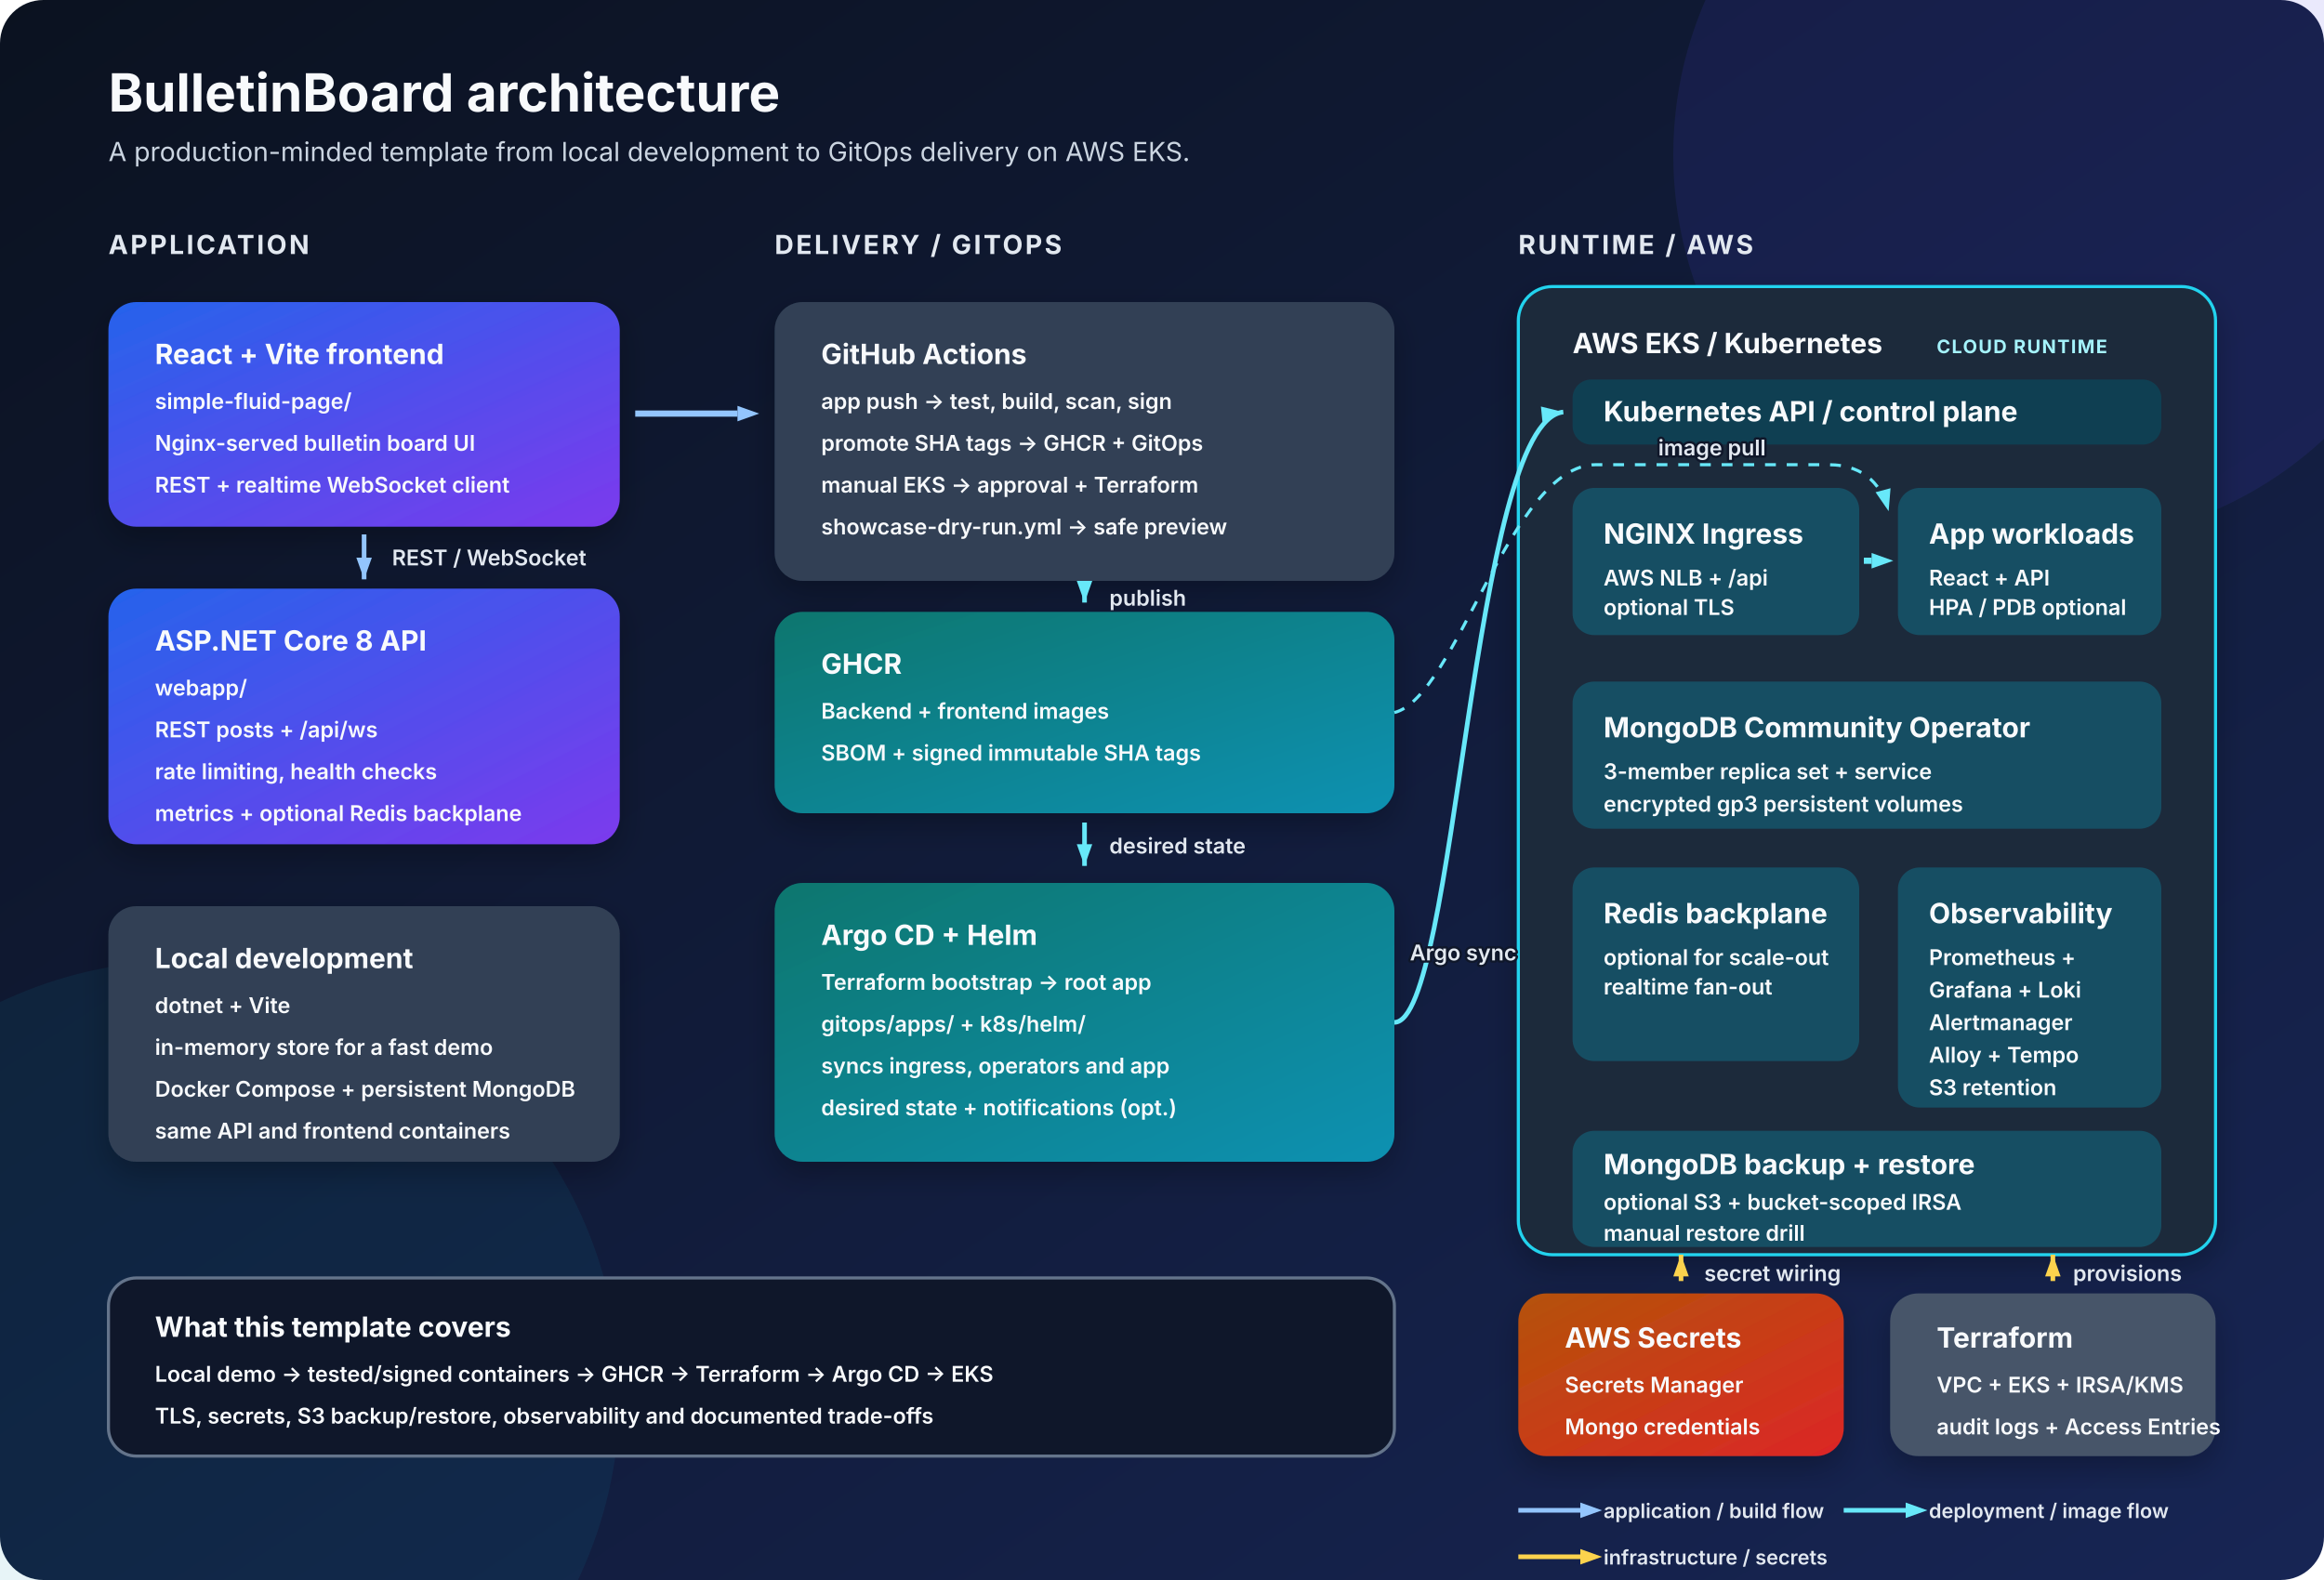
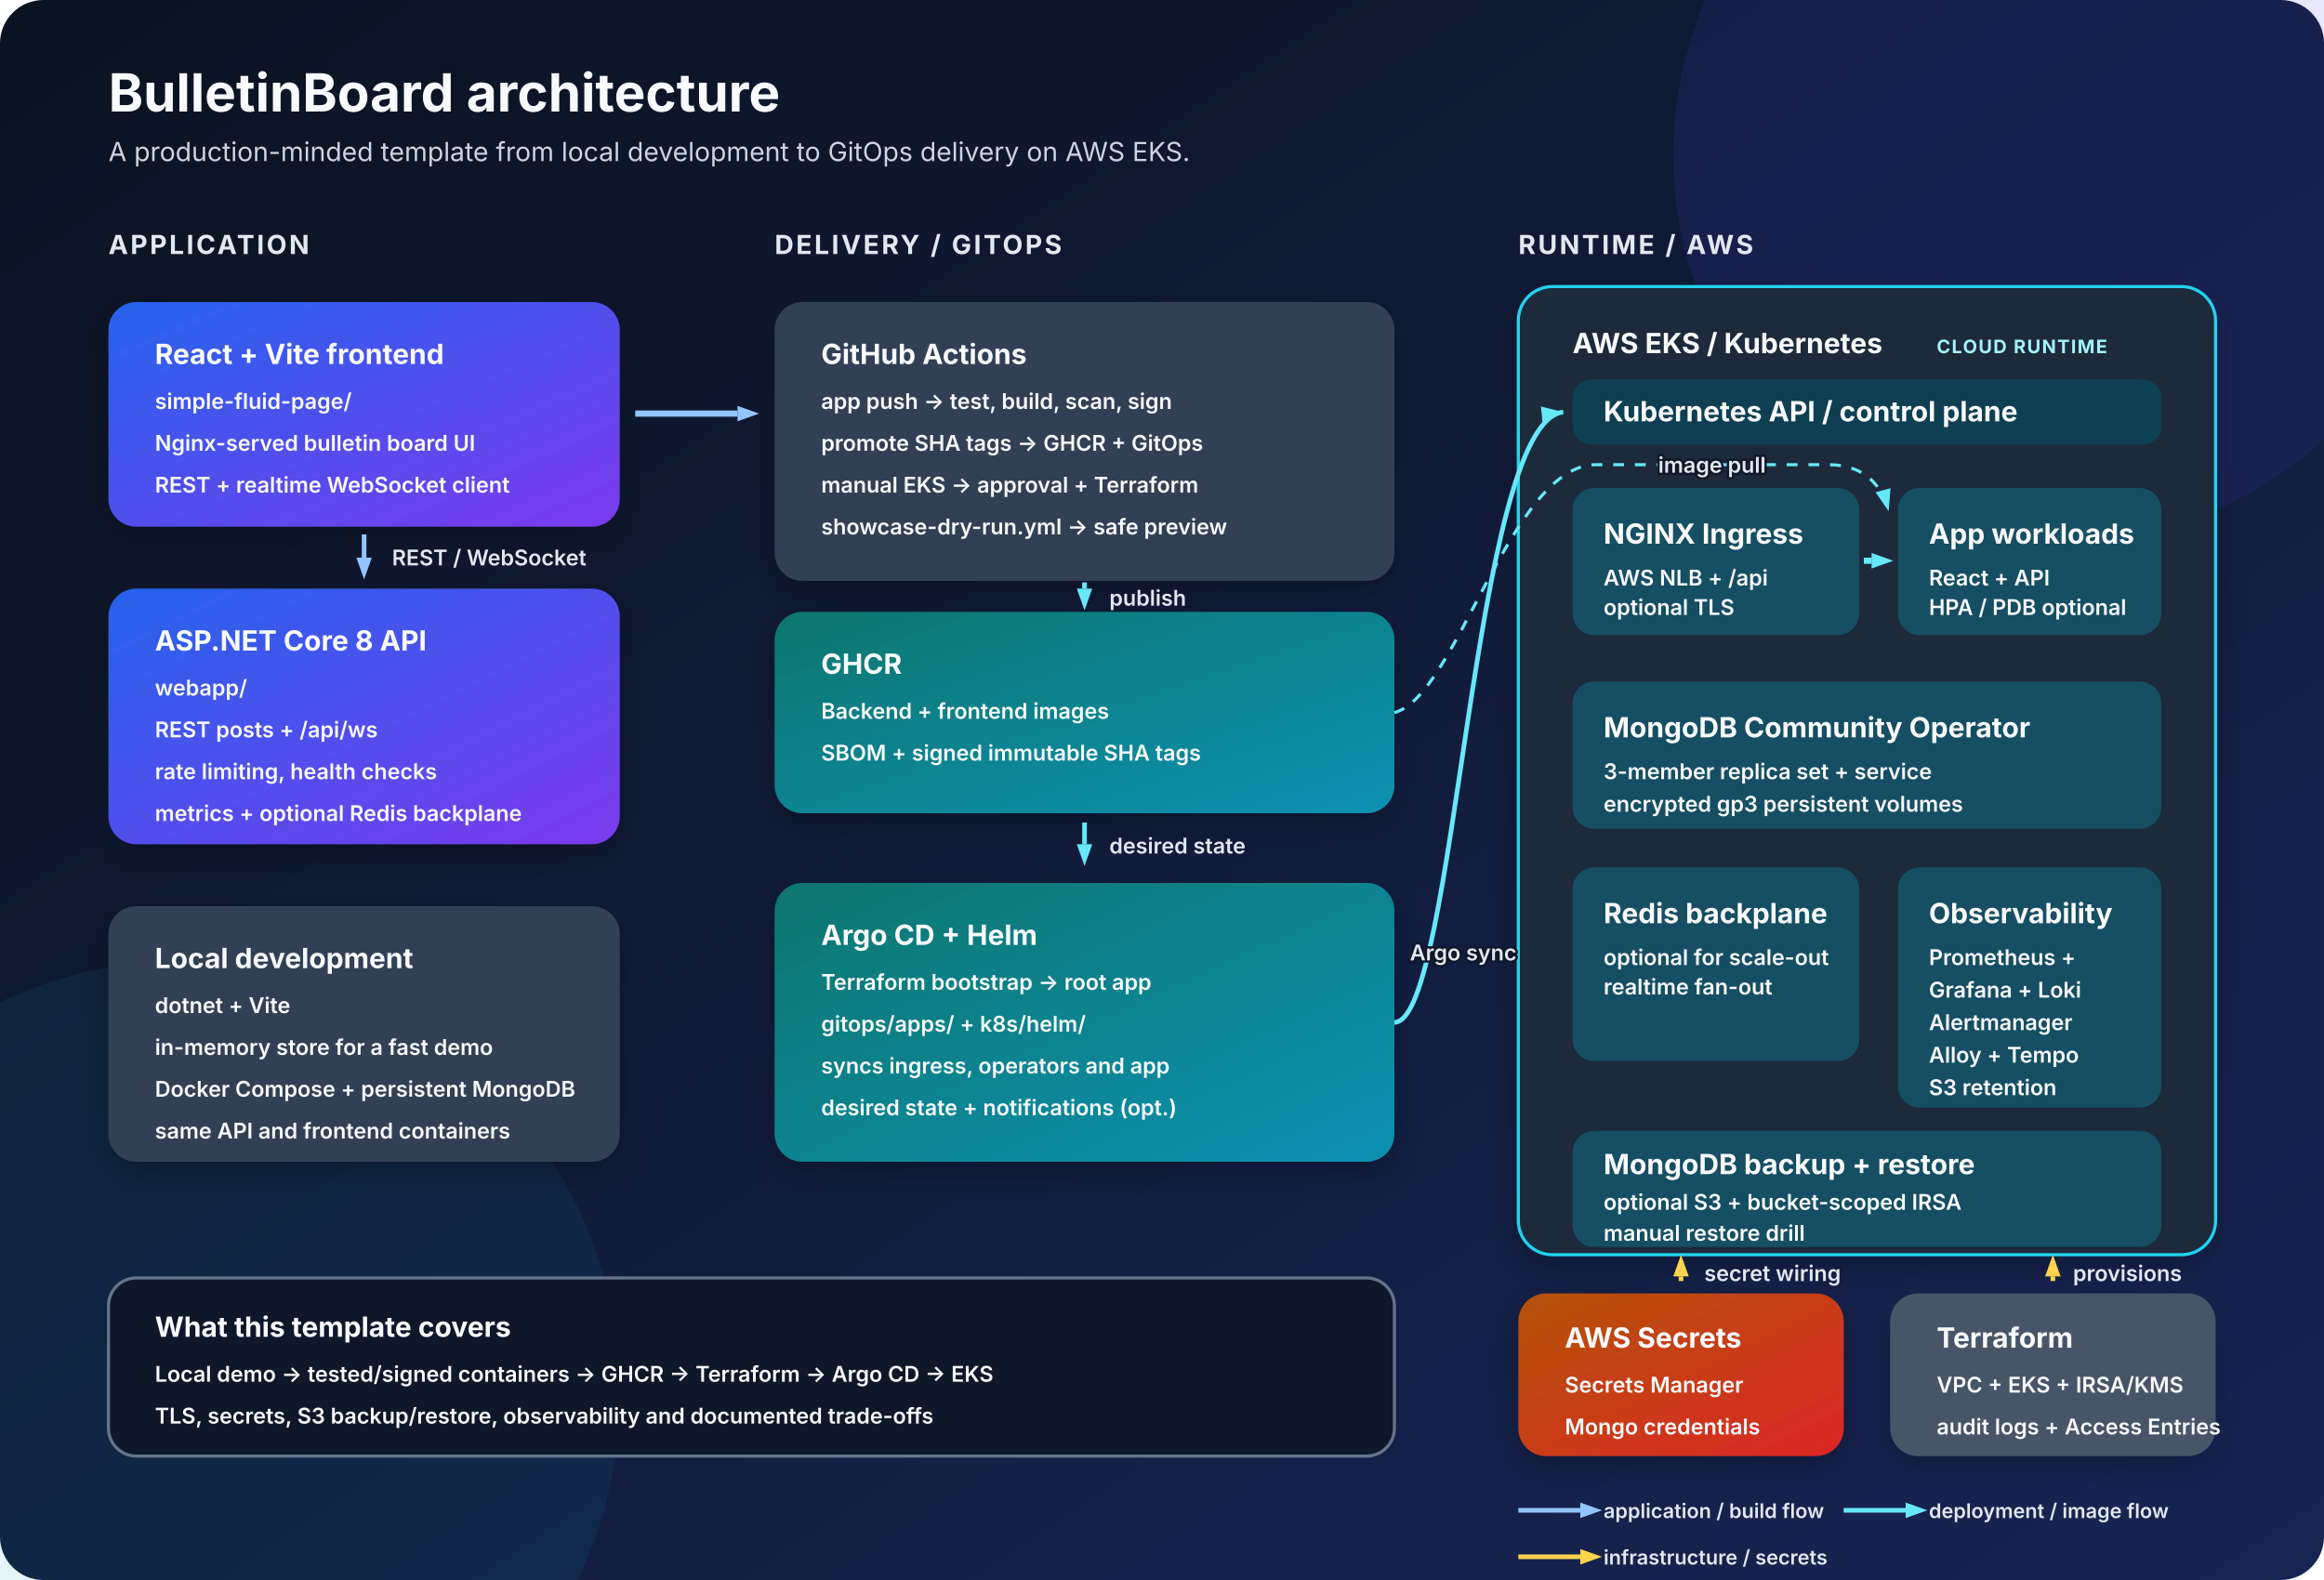
<svg xmlns="http://www.w3.org/2000/svg" width="1500" height="1020" viewBox="0 0 1500 1020" preserveAspectRatio="xMidYMid meet" shape-rendering="geometricPrecision" text-rendering="optimizeLegibility" role="img" aria-labelledby="title desc">
  <defs>
    <linearGradient id="bg" x1="0" y1="0" x2="1" y2="1">
      <stop offset="0" stop-color="#0b1220" />
      <stop offset="1" stop-color="#172554" />
    </linearGradient>
    <linearGradient id="app" x1="0" y1="0" x2="1" y2="1">
      <stop offset="0" stop-color="#2563eb" />
      <stop offset="1" stop-color="#7c3aed" />
    </linearGradient>
    <linearGradient id="platform" x1="0" y1="0" x2="1" y2="1">
      <stop offset="0" stop-color="#0f766e" />
      <stop offset="1" stop-color="#0891b2" />
    </linearGradient>
    <linearGradient id="security" x1="0" y1="0" x2="1" y2="1">
      <stop offset="0" stop-color="#b45309" />
      <stop offset="1" stop-color="#dc2626" />
    </linearGradient>
    <filter id="shadow" x="-20%" y="-20%" width="140%" height="140%">
      <feDropShadow dx="0" dy="8" stdDeviation="10" flood-color="#000" flood-opacity=".25" />
    </filter>
    <marker id="arrow-blue" markerUnits="userSpaceOnUse" markerWidth="14" markerHeight="10" refX="14" refY="5" orient="auto">
      <path d="M0,0 L0,10 L14,5 z" fill="#93c5fd" />
    </marker>
    <marker id="arrow-teal" markerUnits="userSpaceOnUse" markerWidth="14" markerHeight="10" refX="14" refY="5" orient="auto">
      <path d="M0,0 L0,10 L14,5 z" fill="#67e8f9" />
    </marker>
    <marker id="arrow-amber" markerUnits="userSpaceOnUse" markerWidth="14" markerHeight="10" refX="14" refY="5" orient="auto">
      <path d="M0,0 L0,10 L14,5 z" fill="#fcd34d" />
    </marker>
    <marker id="side-arrow-blue" markerUnits="userSpaceOnUse" markerWidth="14" markerHeight="10" refX="0" refY="5" orient="auto">
      <path d="M0,0 L0,10 L14,5 z" fill="#93c5fd" />
    </marker>
    <marker id="side-arrow-teal" markerUnits="userSpaceOnUse" markerWidth="14" markerHeight="10" refX="0" refY="5" orient="auto">
      <path d="M0,0 L0,10 L14,5 z" fill="#67e8f9" />
    </marker>
    <marker id="side-arrow-amber" markerUnits="userSpaceOnUse" markerWidth="14" markerHeight="10" refX="0" refY="5" orient="auto">
+       <path d="M0,0 L0,10 L14,5 z" fill="#fcd34d" />
+     </marker>
+     <marker id="tip-arrow-blue" markerUnits="userSpaceOnUse" markerWidth="14" markerHeight="10" refX="0" refY="5" orient="auto">
+       <path d="M0,0 L0,10 L14,5 z" fill="#93c5fd" />
+     </marker>
+     <marker id="tip-arrow-teal" markerUnits="userSpaceOnUse" markerWidth="14" markerHeight="10" refX="0" refY="5" orient="auto">
+       <path d="M0,0 L0,10 L14,5 z" fill="#67e8f9" />
+     </marker>
+     <marker id="tip-arrow-amber" markerUnits="userSpaceOnUse" markerWidth="14" markerHeight="10" refX="0" refY="5" orient="auto">
      <path d="M0,0 L0,10 L14,5 z" fill="#fcd34d" />
    </marker>
    <style>
      .title { font: 700 34px Inter, ui-sans-serif, system-ui, sans-serif; fill: #f8fafc; }
      .subtitle { font: 400 17px Inter, ui-sans-serif, system-ui, sans-serif; fill: #cbd5e1; }
      .section { font: 700 17px Inter, ui-sans-serif, system-ui, sans-serif; fill: #e2e8f0; letter-spacing: 1.5px; }
      .box-title { font: 700 18px Inter, ui-sans-serif, system-ui, sans-serif; fill: #f8fafc; }
      .box-text { font: 600 14px Inter, ui-sans-serif, system-ui, sans-serif; fill: #f8fafc; }
      .small { font: 600 14px Inter, ui-sans-serif, system-ui, sans-serif; fill: #e2e8f0; }
      .flow-label { stroke: #0f172a; stroke-width: 3px; stroke-linejoin: round; paint-order: stroke fill; }
      .legend { font: 600 13px Inter, ui-sans-serif, system-ui, sans-serif; fill: #e2e8f0; }
      .chip { font: 700 12px Inter, ui-sans-serif, system-ui, sans-serif; fill: #a5f3fc; letter-spacing: .8px; }
    </style>
  </defs>
  <rect width="1500" height="1020" rx="28" fill="url(#bg)" />
  <circle cx="1330" cy="100" r="250" fill="#4f46e5" opacity=".12" />
  <circle cx="120" cy="900" r="280" fill="#0891b2" opacity=".10" />
  <text x="70" y="72" class="title">BulletinBoard architecture</text>
  <text x="70" y="104" class="subtitle">A production-minded template from local development to GitOps delivery on AWS EKS.</text>
  <text x="70" y="164" class="section">APPLICATION</text>
  <text x="500" y="164" class="section">DELIVERY / GITOPS</text>
  <text x="980" y="164" class="section">RUNTIME / AWS</text>
  <g>
    <rect filter="url(#shadow)" x="70" y="195" width="330" height="145" rx="18" fill="url(#app)" />
    <text x="100" y="235" class="box-title">React + Vite frontend</text>
    <text x="100" y="264" class="box-text">simple-fluid-page/</text>
    <text x="100" y="291" class="box-text">Nginx-served bulletin board UI</text>
    <text x="100" y="318" class="box-text">REST + realtime WebSocket client</text>
  </g>
  <g>
    <rect filter="url(#shadow)" x="70" y="380" width="330" height="165" rx="18" fill="url(#app)" />
    <text x="100" y="420" class="box-title">ASP.NET Core 8 API</text>
    <text x="100" y="449" class="box-text">webapp/</text>
    <text x="100" y="476" class="box-text">REST posts + /api/ws</text>
    <text x="100" y="503" class="box-text">rate limiting, health checks</text>
    <text x="100" y="530" class="box-text">metrics + optional Redis backplane</text>
  </g>
  <g>
    <rect filter="url(#shadow)" x="70" y="585" width="330" height="165" rx="18" fill="#334155" />
    <text x="100" y="625" class="box-title">Local development</text>
    <text x="100" y="654" class="box-text">dotnet + Vite</text>
    <text x="100" y="681" class="box-text">in-memory store for a fast demo</text>
    <text x="100" y="708" class="box-text">Docker Compose + persistent MongoDB</text>
    <text x="100" y="735" class="box-text">same API and frontend containers</text>
  </g>
-   <path d="M235 345 L235 374" fill="none" stroke="#93c5fd" stroke-width="3" marker-end="url(#arrow-blue)" />
+   <path d="M235 345 L235 360" fill="none" stroke="#93c5fd" stroke-width="3" stroke-linecap="butt" marker-end="url(#tip-arrow-blue)" />
  <text x="253" y="365" class="small">REST / WebSocket</text>
  <g>
    <rect filter="url(#shadow)" x="500" y="195" width="400" height="180" rx="18" fill="#334155" />
    <text x="530" y="235" class="box-title">GitHub Actions</text>
    <text x="530" y="264" class="box-text">app push → test, build, scan, sign</text>
    <text x="530" y="291" class="box-text">promote SHA tags → GHCR + GitOps</text>
    <text x="530" y="318" class="box-text">manual EKS → approval + Terraform</text>
    <text x="530" y="345" class="box-text">showcase-dry-run.yml → safe preview</text>
  </g>
  <g>
    <rect filter="url(#shadow)" x="500" y="395" width="400" height="130" rx="18" fill="url(#platform)" />
    <text x="530" y="435" class="box-title">GHCR</text>
    <text x="530" y="464" class="box-text">Backend + frontend images</text>
    <text x="530" y="491" class="box-text">SBOM + signed immutable SHA tags</text>
  </g>
  <g>
    <rect filter="url(#shadow)" x="500" y="570" width="400" height="180" rx="18" fill="url(#platform)" />
    <text x="530" y="610" class="box-title">Argo CD + Helm</text>
    <text x="530" y="639" class="box-text">Terraform bootstrap → root app</text>
    <text x="530" y="666" class="box-text">gitops/apps/ + k8s/helm/</text>
    <text x="530" y="693" class="box-text">syncs ingress, operators and app</text>
    <text x="530" y="720" class="box-text">desired state + notifications (opt.)</text>
  </g>
  <path d="M410 267 C440 267 455 267 476 267" fill="none" stroke="#93c5fd" stroke-width="4" marker-end="url(#side-arrow-blue)" />
-   <path d="M700 380 L700 389" fill="none" stroke="#67e8f9" stroke-width="3" stroke-linecap="butt" marker-end="url(#arrow-teal)" />
-   <path d="M700 531 L700 559" fill="none" stroke="#67e8f9" stroke-width="3" marker-end="url(#arrow-teal)" />
+   <path d="M700 376 L700 380" fill="none" stroke="#67e8f9" stroke-width="3" stroke-linecap="butt" marker-end="url(#tip-arrow-teal)" />
+   <path d="M700 531 L700 545" fill="none" stroke="#67e8f9" stroke-width="3" stroke-linecap="butt" marker-end="url(#tip-arrow-teal)" />
  <text x="716" y="391" class="small">publish</text>
  <text x="716" y="551" class="small">desired state</text>
  <g>
    <rect filter="url(#shadow)" x="980" y="185" width="450" height="625" rx="22" fill="#1e293b" stroke="#22d3ee" stroke-width="2" />
    <text x="1015" y="228" class="box-title">AWS EKS / Kubernetes</text>
    <text x="1250" y="228" class="chip">CLOUD RUNTIME</text>
    <rect x="1015" y="245" width="380" height="42" rx="12" fill="#0f3f52" />
    <text x="1035" y="272" class="box-title" font-size="15">Kubernetes API / control plane</text>
    <rect x="1015" y="315" width="185" height="95" rx="14" fill="#164e63" />
    <text x="1035" y="351" class="box-title" font-size="16">NGINX Ingress</text>
    <text x="1035" y="378" class="box-text">AWS NLB + /api</text>
    <text x="1035" y="397" class="box-text">optional TLS</text>
    <rect x="1225" y="315" width="170" height="95" rx="14" fill="#164e63" />
    <text x="1245" y="351" class="box-title" font-size="16">App workloads</text>
    <text x="1245" y="378" class="box-text">React + API</text>
    <text x="1245" y="397" class="box-text">HPA / PDB optional</text>
    <path d="M1203 362 L1208 362" fill="none" stroke="#67e8f9" stroke-width="4" stroke-linecap="butt" marker-end="url(#side-arrow-teal)" />
    <rect x="1015" y="440" width="380" height="95" rx="14" fill="#164e63" />
    <text x="1035" y="476" class="box-title" font-size="16">MongoDB Community Operator</text>
    <text x="1035" y="503" class="box-text">3-member replica set + service</text>
    <text x="1035" y="524" class="box-text">encrypted gp3 persistent volumes</text>
    <rect x="1015" y="560" width="185" height="125" rx="14" fill="#164e63" />
    <text x="1035" y="596" class="box-title" font-size="16">Redis backplane</text>
    <text x="1035" y="623" class="box-text">optional for scale-out</text>
    <text x="1035" y="642" class="box-text">realtime fan-out</text>
    <rect x="1225" y="560" width="170" height="155" rx="14" fill="#164e63" />
    <text x="1245" y="596" class="box-title" font-size="16">Observability</text>
    <text x="1245" y="623" class="box-text">Prometheus +</text>
    <text x="1245" y="644" class="box-text">Grafana + Loki</text>
    <text x="1245" y="665" class="box-text">Alertmanager</text>
    <text x="1245" y="686" class="box-text">Alloy + Tempo</text>
    <text x="1245" y="707" class="box-text">S3 retention</text>
    <rect x="1015" y="730" width="380" height="75" rx="14" fill="#164e63" />
    <text x="1035" y="758" class="box-title" font-size="16">MongoDB backup + restore</text>
    <text x="1035" y="781" class="box-text">optional S3 + bucket-scoped IRSA</text>
    <text x="1035" y="801" class="box-text">manual restore drill</text>
  </g>
  <path d="M900 660 C940 660 950 272 1009 266" fill="none" stroke="#67e8f9" stroke-width="3" marker-end="url(#arrow-teal)" />
  <path d="M900 460 C940 450 975 300 1030 300 C1090 300 1155 300 1180 300 C1205 300 1215 315 1219 330" fill="none" stroke="#67e8f9" stroke-width="2" stroke-dasharray="7 7" marker-end="url(#arrow-teal)" />
  <text x="910" y="620" class="small flow-label">Argo sync</text>
-   <text x="1105" y="294" class="small flow-label" text-anchor="middle">image pull</text>
+   <text x="1105" y="300" class="small flow-label" text-anchor="middle" dominant-baseline="middle">image pull</text>
  <g>
    <rect filter="url(#shadow)" x="980" y="835" width="210" height="105" rx="18" fill="url(#security)" />
    <text x="1010" y="870" class="box-title">AWS Secrets</text>
    <text x="1010" y="899" class="box-text">Secrets Manager</text>
    <text x="1010" y="926" class="box-text">Mongo credentials</text>
  </g>
  <g>
    <rect filter="url(#shadow)" x="1220" y="835" width="210" height="105" rx="18" fill="#475569" />
    <text x="1250" y="870" class="box-title">Terraform</text>
    <text x="1250" y="899" class="box-text">VPC + EKS + IRSA/KMS</text>
    <text x="1250" y="926" class="box-text">audit logs + Access Entries</text>
  </g>
-   <path d="M1085 827 L1085 810" fill="none" stroke="#fcd34d" stroke-width="3" marker-end="url(#arrow-amber)" />
+   <path d="M1085 827 L1085 824" fill="none" stroke="#fcd34d" stroke-width="3" stroke-linecap="butt" marker-end="url(#tip-arrow-amber)" />
  <text x="1100" y="827" class="small">secret wiring</text>
-   <path d="M1325 827 L1325 810" fill="none" stroke="#fcd34d" stroke-width="3" marker-end="url(#arrow-amber)" />
+   <path d="M1325 827 L1325 824" fill="none" stroke="#fcd34d" stroke-width="3" stroke-linecap="butt" marker-end="url(#tip-arrow-amber)" />
  <text x="1338" y="827" class="small">provisions</text>
  <rect x="70" y="825" width="830" height="115" rx="18" fill="#0f172a" stroke="#64748b" stroke-width="2" />
  <text x="100" y="863" class="box-title">What this template covers</text>
  <text x="100" y="892" class="box-text">Local demo → tested/signed containers → GHCR → Terraform → Argo CD → EKS</text>
  <text x="100" y="919" class="box-text">TLS, secrets, S3 backup/restore, observability and documented trade-offs</text>
  <line x1="980" y1="975" x2="1020" y2="975" stroke="#93c5fd" stroke-width="3" marker-end="url(#side-arrow-blue)" />
  <text x="1035" y="980" class="legend">application / build flow</text>
  <line x1="1190" y1="975" x2="1230" y2="975" stroke="#67e8f9" stroke-width="3" marker-end="url(#side-arrow-teal)" />
  <text x="1245" y="980" class="legend">deployment / image flow</text>
  <line x1="980" y1="1005" x2="1020" y2="1005" stroke="#fcd34d" stroke-width="3" marker-end="url(#side-arrow-amber)" />
  <text x="1035" y="1010" class="legend">infrastructure / secrets</text>
</svg>
